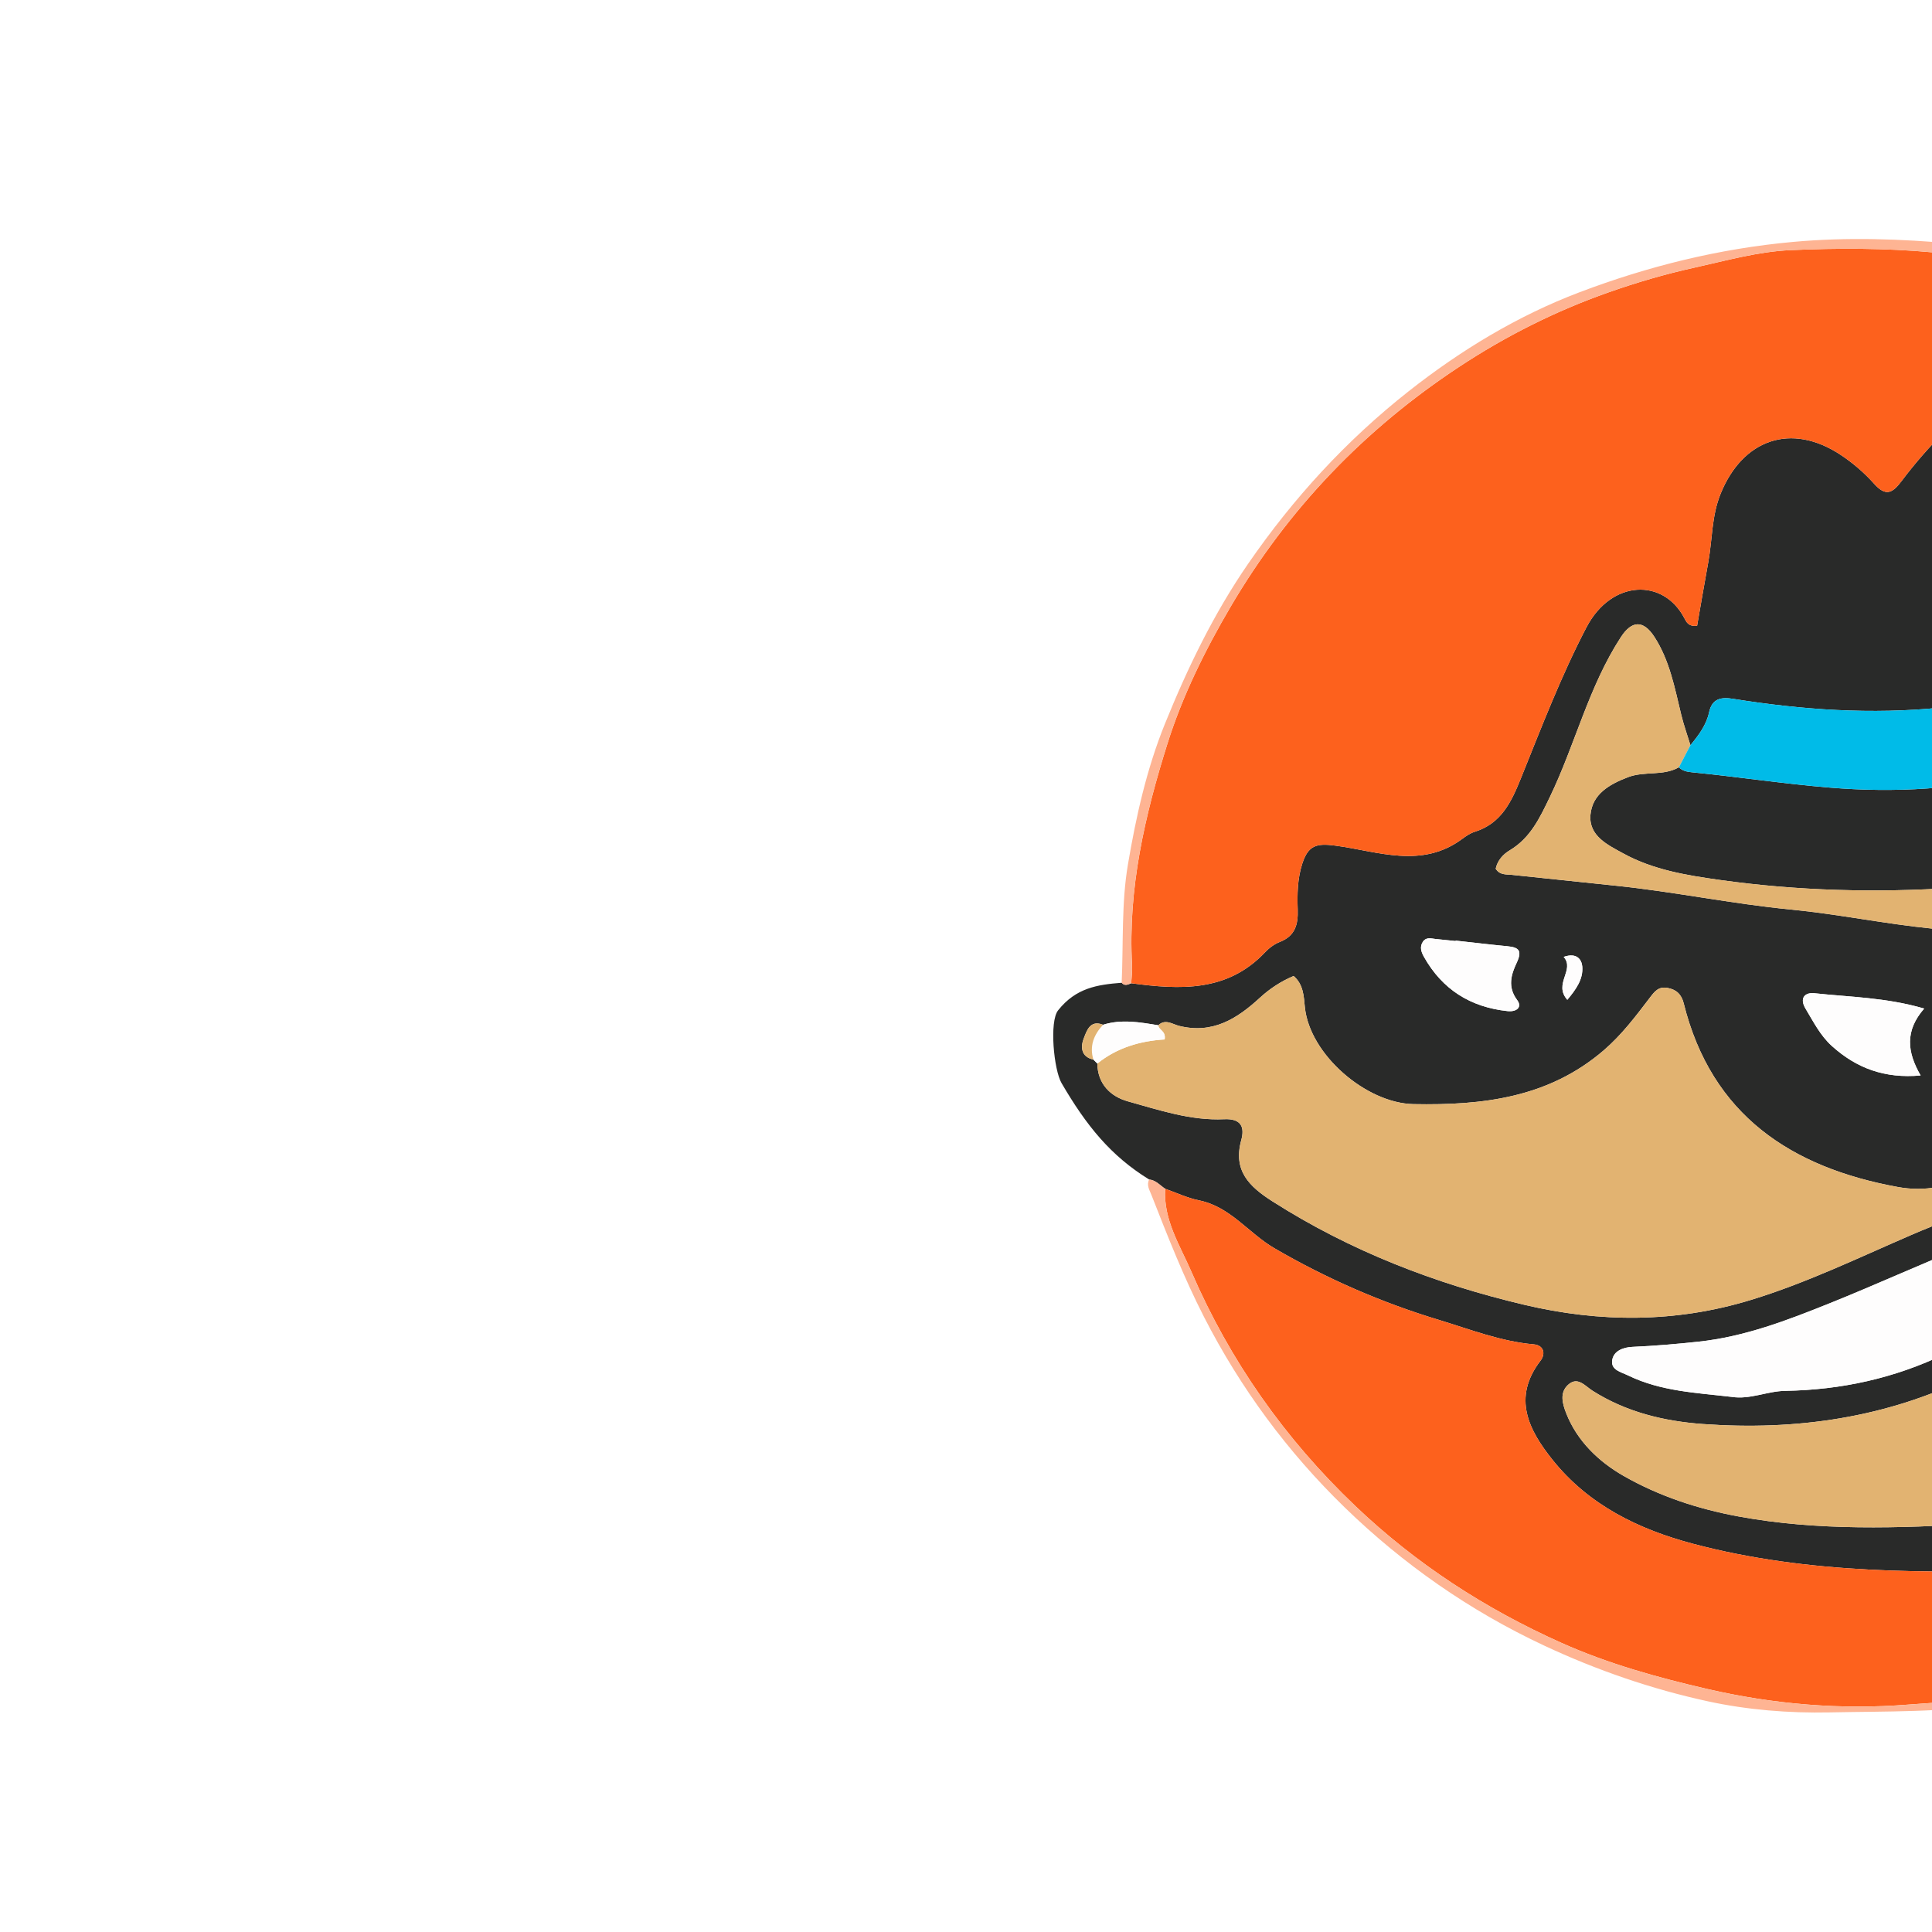
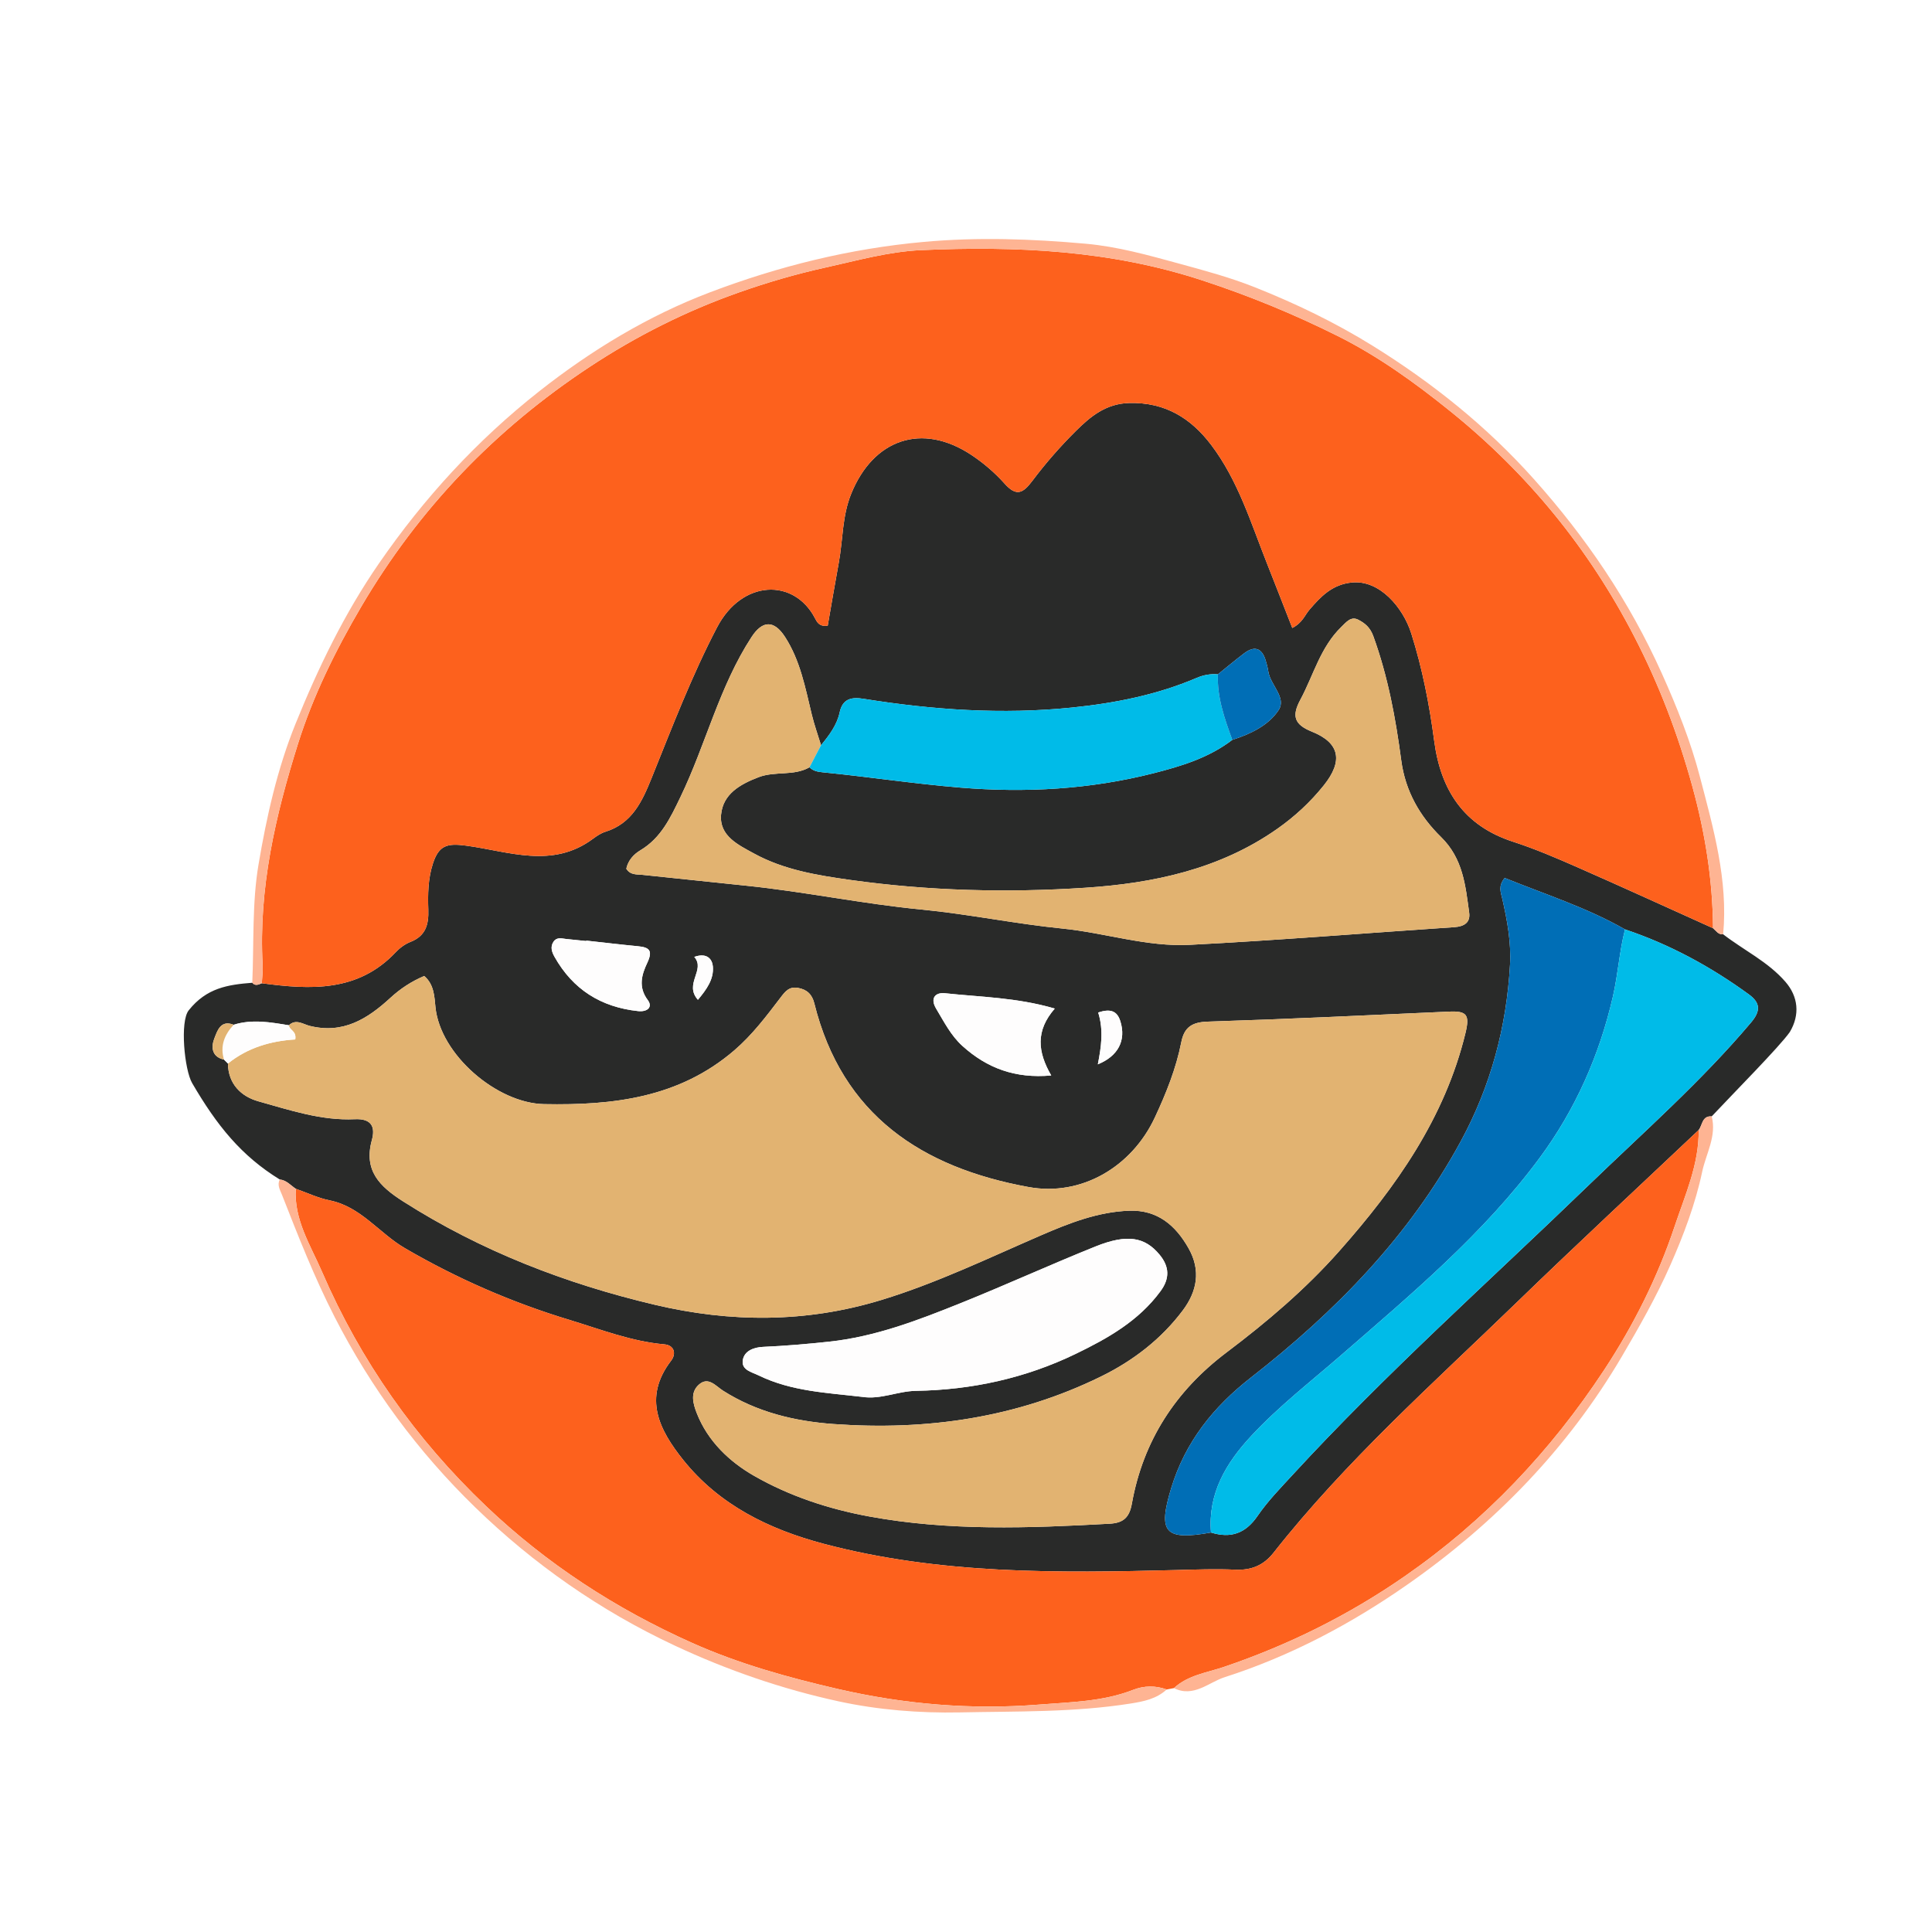
- <svg xmlns="http://www.w3.org/2000/svg" version="1.2" baseProfile="tiny" id="Layer_1" x="0px" y="0px" width="480px" height="480px" viewBox="0 0 48 480" xml:space="preserve">
+ <svg xmlns="http://www.w3.org/2000/svg" version="1.2" baseProfile="tiny" id="Layer_1" x="0px" y="0px" width="480px" height="480px" viewBox="0 0 480 480" xml:space="preserve">
  <g>
    <path fill="#292A29" d="M444.667,256.417c-2.583,3.667-13.932,15.115-19.398,20.942c-2.433-0.16-2.268,2.156-3.234,3.395   c-15.089,14.271-30.319,28.397-45.233,42.849c-20.759,20.116-42.431,39.363-60.405,62.186c-2.48,3.15-5.544,4.379-9.554,4.193   c-4.815-0.224-9.653-0.033-14.479,0.091c-29.46,0.759-58.911,1.108-87.717-6.522c-13.545-3.588-25.944-9.629-34.899-20.829   c-5.887-7.362-10.137-15.392-3.006-24.669c1.305-1.698,0.828-3.834-1.698-4.056c-8.199-0.719-15.788-3.716-23.541-6.064   c-14.323-4.338-27.929-10.263-40.908-17.827c-6.398-3.729-10.916-10.31-18.705-11.88c-2.878-0.58-5.608-1.896-8.405-2.877   c-1.278-0.846-2.3-2.134-3.971-2.303c-9.562-5.886-15.618-13.391-21.771-23.945c-1.922-3.297-3.075-15.298-0.864-18.08   c4.451-5.602,9.756-6.379,15.799-6.857c0.745,0.887,1.559,0.44,2.366,0.121c12.061,1.603,23.886,2.264,33.285-7.722   c1.004-1.067,2.309-2.026,3.663-2.555c3.798-1.482,4.546-4.356,4.42-8.011c-0.132-3.821-0.071-7.678,1.122-11.385   c1.484-4.611,3.541-5.147,8.234-4.52c10.578,1.413,21.451,5.848,31.59-1.724c0.924-0.69,1.944-1.373,3.027-1.711   c6.663-2.079,9.148-7.514,11.522-13.396c5.085-12.602,9.927-25.31,16.243-37.397c6.218-11.9,19.125-12.246,24.326-2.276   c0.486,0.931,1.049,2.167,3.168,1.865c0.894-5.107,1.788-10.412,2.758-15.703c1.043-5.686,0.814-11.508,3.08-17.087   c5.515-13.577,17.57-17.74,29.789-9.676c3.027,1.997,5.88,4.438,8.292,7.14c2.924,3.275,4.552,2.492,6.912-0.649   c3.287-4.373,6.925-8.537,10.808-12.393c3.627-3.602,7.472-6.814,13.282-6.962c8.869-0.227,15.308,3.749,20.361,10.428   c6.7,8.855,9.879,19.43,13.908,29.576c2.089,5.259,4.133,10.536,6.231,15.892c2.531-1.292,3.09-3.171,4.259-4.531   c2.819-3.28,5.644-6.274,10.513-6.767c6.971-0.706,12.769,6.28,14.78,12.625c2.768,8.732,4.512,17.7,5.712,26.768   c1.616,12.21,7.338,21.04,19.59,25.012c5.502,1.784,10.852,4.087,16.156,6.419c11.217,4.931,22.358,10.035,33.53,15.068   c0.759,0.631,1.293,1.636,2.508,1.511c5.135,3.97,11.14,6.803,15.484,11.819C446.75,247.583,447.25,252.083,444.667,256.417z    M58.048,254.603c-3.245-1.315-4.07,1.572-4.771,3.334c-0.814,2.047-0.795,4.609,2.368,5.31c0.329,0.328,0.658,0.656,0.987,0.984   c0.068,5.101,3.303,8.197,7.56,9.388c7.814,2.187,15.664,4.837,23.939,4.446c4.23-0.2,5.15,1.941,4.257,5.191   c-2.086,7.595,1.955,11.526,7.77,15.232c19.337,12.323,40.369,20.445,62.551,25.685c18.794,4.44,37.558,4.508,56.241-1.189   c13.705-4.179,26.548-10.382,39.627-16.046c7.06-3.057,14.195-5.871,21.998-6.139c6.966-0.239,11.486,3.602,14.735,9.362   c3.098,5.494,2.088,10.699-1.463,15.423c-5.355,7.124-12.324,12.482-20.258,16.379c-20.988,10.308-43.343,13.502-66.467,11.836   c-9.711-0.7-19.079-2.952-27.462-8.273c-1.871-1.188-3.704-3.658-6.09-1.459c-2.122,1.955-1.396,4.638-0.461,7.03   c2.735,6.999,8.171,12.095,14.221,15.559c8.76,5.017,18.44,8.231,28.561,10.097c19.871,3.663,39.804,2.908,59.784,1.812   c3.306-0.181,4.894-1.425,5.53-4.973c2.798-15.611,10.855-28.028,23.521-37.581c10.055-7.583,19.637-15.724,28.02-25.191   c14.115-15.941,26.217-33.033,31.346-54.171c1.103-4.548,0.325-5.513-4.085-5.316c-19.971,0.893-39.941,1.858-59.921,2.486   c-3.9,0.123-5.858,1.36-6.595,5.092c-1.295,6.561-3.763,12.715-6.592,18.764c-5.696,12.179-18.156,19.642-31.351,17.239   c-26.448-4.816-46.319-17.808-53.235-45.641c-0.539-2.17-1.774-3.429-4.043-3.832c-2.25-0.4-3.212,0.919-4.394,2.47   c-3.507,4.599-6.97,9.201-11.431,13.037c-13.738,11.814-30.105,13.7-47.276,13.368c-11.717-0.227-25.776-12.269-26.979-24.07   c-0.262-2.566-0.316-5.679-2.799-7.763c-3.199,1.358-5.93,3.159-8.373,5.408c-5.703,5.252-11.81,9.088-20.16,6.966   c-1.505-0.383-3.373-1.791-5.082-0.129C67.208,253.98,62.638,253.148,58.048,254.603z M306.16,183.817   c4.501-1.442,8.98-3.564,11.496-7.374c2.056-3.112-2.023-6.241-2.546-9.604c-0.152-0.98-0.399-1.954-0.701-2.899   c-0.964-3.023-2.823-3.496-5.272-1.65c-2.235,1.685-4.377,3.492-6.561,5.246c-1.846-0.15-3.535,0.147-5.306,0.903   c-9.88,4.217-20.315,6.268-30.942,7.351c-17.329,1.767-34.55,0.587-51.701-2.161c-2.852-0.457-5.255-0.221-6.02,3.38   c-0.667,3.142-2.617,5.692-4.625,8.145c-0.775-2.542-1.676-5.054-2.3-7.633c-1.611-6.653-2.867-13.458-6.661-19.302   c-2.738-4.218-5.604-4.086-8.293,0.036c-8.023,12.297-11.362,26.685-17.67,39.761c-2.491,5.164-4.806,10.159-9.962,13.239   c-1.686,1.007-3.028,2.492-3.494,4.566c0.996,1.625,2.565,1.383,4.017,1.532c8.595,0.885,17.186,1.813,25.781,2.697   c14.551,1.496,28.886,4.507,43.465,5.916c11.742,1.135,23.358,3.559,35.097,4.733c10.594,1.06,20.946,4.59,31.611,4.043   c21.937-1.125,43.839-2.93,65.76-4.393c2.426-0.162,4.018-1.133,3.679-3.6c-0.927-6.747-1.507-13.424-6.998-18.798   c-5.206-5.095-8.852-11.323-9.876-19.024c-1.391-10.463-3.299-20.861-6.945-30.883c-0.794-2.182-2.098-3.225-3.725-4.067   c-1.828-0.946-2.995,0.6-4.218,1.783c-5.207,5.037-6.913,12.01-10.194,18.115c-2.112,3.931-1.614,6.096,2.894,7.906   c6.976,2.801,7.758,7.324,2.954,13.324c-3.348,4.182-7.234,7.781-11.633,10.861c-14.303,10.015-30.736,13.48-47.624,14.592   c-19.464,1.281-38.986,0.78-58.346-1.934c-8.218-1.152-16.538-2.497-23.962-6.568c-3.872-2.124-8.671-4.35-8.191-9.641   c0.464-5.121,4.666-7.544,9.32-9.324c4.134-1.581,8.728-0.218,12.65-2.465c0.872,0.899,2.003,1.123,3.183,1.239   c11.43,1.126,22.784,2.862,34.247,3.809c16.26,1.343,32.276,0.448,48.068-3.57C293.514,190.348,300.363,188.268,306.16,183.817z    M403.736,230.908c-9.524-5.443-19.92-8.732-29.899-12.787c-1.681,2.034-0.957,3.599-0.591,5.201   c1.227,5.361,2.216,10.831,1.917,16.295c-0.848,15.473-4.774,30.16-12.194,43.85c-12.826,23.664-31.195,42.413-52.198,58.796   c-9.288,7.245-16.292,15.968-19.779,27.424c-3.369,11.065-1.662,13.12,9.88,11.063c4.884,1.506,8.561,0.268,11.568-4.124   c2.52-3.681,5.697-6.932,8.734-10.234c23.206-25.23,48.786-48.035,73.409-71.82c13.73-13.262,28.101-25.882,40.455-40.533   c2.394-2.839,2.394-4.85-0.565-7.002C425.014,240.155,414.85,234.629,403.736,230.908z M214.248,347.053   c4.568,0.707,8.78-1.428,13.309-1.502c13.845-0.227,27.152-3.118,39.7-9.185c8.015-3.875,15.657-8.201,21.073-15.581   c2.286-3.115,2.27-6.037-0.248-9.073c-3.618-4.362-7.981-5.212-15.905-2.03c-11.259,4.522-22.303,9.576-33.561,14.1   c-10.547,4.238-21.143,8.32-32.639,9.553c-5.472,0.587-10.923,1.049-16.414,1.294c-2.188,0.098-4.654,0.931-5.018,3.317   c-0.372,2.44,2.19,2.923,3.968,3.788C196.65,345.691,205.521,346.033,214.248,347.053z M262.055,250.576   c-9.555-2.789-18.498-2.852-27.291-3.811c-2.282-0.249-3.802,1.146-2.16,3.873c1.951,3.24,3.644,6.64,6.511,9.231   c6.108,5.519,13.128,8.141,22.058,7.329C257.774,261.314,257.255,256.081,262.055,250.576z M145.653,233.695   c-0.004,0.035-0.008,0.07-0.011,0.104c-1.652-0.168-3.305-0.323-4.955-0.507c-1.141-0.127-2.366-0.534-3.172,0.679   c-0.847,1.276-0.428,2.529,0.253,3.742c4.568,8.127,11.55,12.51,20.772,13.493c2.286,0.244,3.703-0.998,2.397-2.739   c-2.453-3.269-1.48-6.381-0.135-9.235c1.416-3.004,0.623-3.865-2.277-4.141C154.229,234.681,149.943,234.166,145.653,233.695z    M272.755,264.428c5.002-2.016,7.106-5.923,5.583-10.74c-0.826-2.611-2.541-3.114-5.495-2.136   C274.248,256.025,273.561,260.288,272.755,264.428z M173.394,248.399c2.172-2.599,3.984-5.123,3.718-8.273   c-0.136-1.608-1.261-3.571-4.621-2.388C175.359,240.988,169.867,244.424,173.394,248.399z" />
    <path fill="#FD611D" d="M425.605,230.613c-11.172-5.033-22.313-10.137-33.53-15.068c-5.303-2.331-10.654-4.635-16.156-6.419   c-12.253-3.973-17.974-12.803-19.59-25.012c-1.201-9.069-2.944-18.036-5.712-26.768c-2.011-6.345-7.809-13.331-14.78-12.625   c-4.869,0.493-7.694,3.487-10.513,6.767c-1.169,1.36-1.728,3.239-4.259,4.531c-2.099-5.357-4.142-10.633-6.231-15.892   c-4.029-10.145-7.208-20.721-13.908-29.576c-5.053-6.678-11.492-10.655-20.361-10.428c-5.81,0.149-9.655,3.361-13.282,6.962   c-3.883,3.856-7.521,8.019-10.808,12.393c-2.361,3.141-3.988,3.924-6.912,0.649c-2.412-2.702-5.265-5.143-8.292-7.14   c-12.22-8.064-24.274-3.901-29.789,9.676c-2.266,5.579-2.037,11.401-3.08,17.087c-0.97,5.291-1.864,10.595-2.758,15.703   c-2.12,0.302-2.683-0.934-3.168-1.865c-5.201-9.97-18.108-9.624-24.326,2.276c-6.316,12.087-11.158,24.796-16.243,37.397   c-2.374,5.883-4.859,11.317-11.522,13.396c-1.084,0.338-2.103,1.02-3.027,1.711c-10.139,7.572-21.012,3.137-31.59,1.724   c-4.692-0.627-6.749-0.091-8.234,4.52c-1.193,3.707-1.254,7.564-1.122,11.385c0.126,3.655-0.621,6.528-4.42,8.011   c-1.353,0.528-2.659,1.488-3.663,2.555c-9.399,9.986-21.224,9.325-33.281,7.722c0.08-1.496,0.293-2.999,0.21-4.485   c-1.062-18.987,3.188-37.261,8.791-55.053c3.732-11.849,9.307-23.143,15.703-34.028c14.316-24.359,33.294-44.089,56.758-59.573   c11.593-7.65,23.924-13.859,37.109-18.504c7.038-2.48,14.083-4.538,21.356-6.147c7.915-1.751,15.792-3.989,23.866-4.347   c23.606-1.049,46.91-0.005,69.795,7.49c11.68,3.825,22.872,8.423,33.764,13.868c10.101,5.05,19.247,11.662,28.032,18.754   c19.106,15.424,34.284,34.026,45.574,55.844c6.171,11.926,10.882,24.293,14.46,37.301   C423.666,207.041,425.503,218.639,425.605,230.613z" />
    <path fill="#E2B371" d="M71.778,254.728c1.709-1.662,3.576-0.254,5.082,0.129c8.35,2.122,14.457-1.714,20.16-6.966   c2.442-2.249,5.174-4.05,8.373-5.408c2.483,2.085,2.537,5.198,2.799,7.763c1.203,11.801,15.262,23.843,26.979,24.07   c17.171,0.332,33.538-1.554,47.276-13.368c4.461-3.836,7.924-8.438,11.431-13.037c1.182-1.55,2.144-2.869,4.394-2.47   c2.269,0.403,3.504,1.663,4.043,3.832c6.916,27.833,26.787,40.824,53.235,45.641c13.194,2.403,25.655-5.06,31.351-17.239   c2.829-6.049,5.297-12.203,6.592-18.764c0.737-3.732,2.695-4.969,6.595-5.092c19.98-0.629,39.95-1.593,59.921-2.486   c4.41-0.197,5.188,0.768,4.085,5.316c-5.129,21.139-17.231,38.231-31.346,54.171c-8.383,9.467-17.964,17.607-28.02,25.191   c-12.666,9.552-20.723,21.97-23.521,37.581c-0.636,3.548-2.225,4.792-5.53,4.973c-19.981,1.096-39.913,1.851-59.784-1.812   c-10.12-1.865-19.8-5.08-28.561-10.097c-6.05-3.465-11.486-8.56-14.221-15.559c-0.935-2.392-1.661-5.074,0.461-7.03   c2.386-2.199,4.219,0.272,6.09,1.459c8.383,5.321,17.751,7.573,27.462,8.273c23.124,1.666,45.479-1.528,66.467-11.836   c7.934-3.897,14.903-9.255,20.258-16.379c3.552-4.724,4.562-9.93,1.463-15.423c-3.249-5.76-7.769-9.601-14.735-9.362   c-7.803,0.267-14.938,3.081-21.998,6.139c-13.079,5.664-25.922,11.866-39.627,16.046c-18.683,5.697-37.446,5.63-56.241,1.189   c-22.182-5.241-43.214-13.363-62.551-25.685c-5.815-3.706-9.857-7.638-7.77-15.232c0.893-3.25-0.027-5.391-4.257-5.191   c-8.274,0.391-16.125-2.259-23.939-4.446c-4.256-1.191-7.492-4.287-7.558-9.387c4.922-3.985,10.777-5.63,16.719-5.982   C73.726,256.081,71.849,255.96,71.778,254.728z" />
    <path fill="#FD611D" d="M291.666,419.406c-0.6,0.113-1.199,0.227-1.799,0.34c-2.785-1.009-5.637-0.962-8.323,0.087   c-7.538,2.946-15.607,3.048-23.401,3.667c-16.763,1.331-33.417-0.059-49.952-3.874c-12.447-2.872-24.641-6.263-36.271-11.466   c-18.92-8.464-36.097-19.619-51.152-33.959c-17.507-16.675-31.187-36.088-40.764-58.227c-2.837-6.559-6.996-12.929-6.52-20.627   c2.797,0.98,5.527,2.296,8.405,2.877c7.789,1.571,12.308,8.152,18.705,11.88c12.979,7.564,26.586,13.489,40.908,17.827   c7.752,2.348,15.341,5.345,23.541,6.064c2.526,0.222,3.003,2.358,1.698,4.056c-7.131,9.276-2.88,17.307,3.006,24.669   c8.955,11.2,21.354,17.241,34.899,20.829c28.806,7.63,58.257,7.281,87.717,6.522c4.825-0.124,9.664-0.315,14.479-0.091   c4.01,0.187,7.074-1.043,9.554-4.193c17.974-22.823,39.646-42.069,60.405-62.186c14.914-14.452,30.144-28.578,45.229-42.843   c0.113,8.474-3.385,16.167-5.957,23.881c-4.208,12.618-10.196,24.592-17.554,35.76c-13.278,20.151-29.591,37.391-49.47,51.185   c-13.926,9.663-28.897,17.103-44.98,22.562C299.911,415.559,295.15,416.168,291.666,419.406z" />
    <path fill="#E2B371" d="M201.119,190.626c-3.922,2.248-8.516,0.884-12.65,2.465c-4.655,1.78-8.856,4.204-9.32,9.324   c-0.48,5.292,4.319,7.518,8.191,9.641c7.424,4.072,15.744,5.416,23.962,6.568c19.359,2.714,38.882,3.215,58.346,1.934   c16.888-1.112,33.321-4.576,47.624-14.592c4.4-3.081,8.285-6.68,11.633-10.861c4.804-6.001,4.022-10.524-2.954-13.324   c-4.508-1.81-5.006-3.975-2.894-7.906c3.281-6.105,4.986-13.078,10.194-18.115c1.223-1.183,2.39-2.729,4.218-1.783   c1.628,0.842,2.932,1.886,3.725,4.067c3.646,10.022,5.554,20.421,6.945,30.883c1.024,7.701,4.67,13.929,9.876,19.024   c5.491,5.374,6.071,12.05,6.998,18.798c0.339,2.467-1.253,3.439-3.679,3.6c-21.921,1.463-43.823,3.268-65.76,4.393   c-10.665,0.547-21.017-2.983-31.611-4.043c-11.74-1.174-23.355-3.598-35.097-4.733c-14.578-1.409-28.914-4.42-43.465-5.916   c-8.595-0.884-17.186-1.812-25.781-2.697c-1.452-0.149-3.021,0.093-4.017-1.532c0.466-2.074,1.808-3.559,3.494-4.566   c5.156-3.081,7.471-8.076,9.962-13.239c6.308-13.076,9.647-27.463,17.67-39.761c2.689-4.122,5.555-4.254,8.293-0.036   c3.794,5.844,5.05,12.649,6.661,19.302c0.624,2.579,1.525,5.09,2.302,7.611C203.031,186.95,202.075,188.788,201.119,190.626z" />
    <path fill="#006EB6" d="M300.871,380.75c-11.543,2.057-13.249,0.002-9.88-11.063c3.488-11.456,10.491-20.178,19.779-27.424   c21.003-16.383,39.372-35.132,52.198-58.796c7.42-13.69,11.347-28.377,12.194-43.85c0.299-5.464-0.69-10.934-1.917-16.295   c-0.367-1.602-1.09-3.167,0.591-5.201c9.979,4.055,20.375,7.344,29.899,12.788c-1.408,5.449-1.738,11.077-2.994,16.578   c-3.349,14.667-9.346,28.174-18.2,40.158c-13.92,18.843-31.839,33.822-49.402,49.093c-7.52,6.538-15.426,12.652-22.241,19.976   C304.594,363.489,300.08,371.014,300.871,380.75z" />
    <path fill="#00BBE8" d="M300.871,380.75c-0.791-9.736,3.723-17.261,10.027-24.036c6.815-7.324,14.721-13.437,22.241-19.976   c17.563-15.271,35.482-30.25,49.402-49.093c8.853-11.984,14.851-25.491,18.2-40.158c1.256-5.502,1.587-11.13,2.994-16.578   c11.114,3.721,21.278,9.247,30.737,16.127c2.96,2.153,2.959,4.164,0.565,7.002c-12.353,14.651-26.725,27.271-40.455,40.533   c-24.623,23.784-50.203,46.589-73.409,71.82c-3.037,3.302-6.214,6.554-8.734,10.234   C309.432,381.018,305.755,382.255,300.871,380.75z" />
    <path fill="#00BBE8" d="M201.119,190.626c0.956-1.838,1.912-3.676,2.866-5.493c2.006-2.432,3.955-4.982,4.623-8.124   c0.765-3.601,3.169-3.837,6.02-3.38c17.15,2.748,34.372,3.928,51.701,2.161c10.627-1.083,21.062-3.134,30.942-7.351   c1.771-0.756,3.46-1.053,5.306-0.903c-0.22,5.738,1.664,11.014,3.583,16.281c-5.797,4.451-12.645,6.531-19.544,8.286   c-15.791,4.018-31.808,4.914-48.068,3.57c-11.463-0.947-22.817-2.683-34.247-3.809   C203.122,191.748,201.991,191.524,201.119,190.626z" />
    <path fill="#FEFDFD" d="M214.248,347.053c-8.727-1.02-17.597-1.361-25.734-5.319c-1.778-0.865-4.34-1.348-3.968-3.788   c0.363-2.386,2.83-3.219,5.018-3.317c5.491-0.245,10.942-0.708,16.414-1.294c11.495-1.233,22.092-5.315,32.639-9.553   c11.258-4.524,22.303-9.578,33.561-14.1c7.923-3.182,12.286-2.333,15.905,2.03c2.518,3.036,2.535,5.958,0.248,9.073   c-5.416,7.38-13.057,11.706-21.073,15.581c-12.549,6.067-25.855,8.958-39.7,9.185C223.028,345.625,218.816,347.76,214.248,347.053z   " />
    <path fill="#FEB493" d="M425.605,230.613c-0.102-11.973-1.94-23.572-5.14-35.209c-3.578-13.008-8.289-25.375-14.46-37.301   c-11.29-21.818-26.468-40.42-45.574-55.844c-8.786-7.092-17.931-13.704-28.032-18.754c-10.892-5.445-22.084-10.043-33.764-13.868   c-22.885-7.495-46.189-8.538-69.795-7.49c-8.074,0.359-15.951,2.597-23.866,4.347c-7.274,1.609-14.318,3.667-21.356,6.147   c-13.185,4.645-25.516,10.854-37.109,18.504c-23.464,15.484-42.442,35.213-56.758,59.573   c-6.397,10.885-11.972,22.179-15.703,34.028c-5.604,17.792-9.853,36.067-8.791,55.053c0.083,1.486-0.13,2.989-0.21,4.485   c-0.811,0.32-1.625,0.767-2.37-0.12c0.436-9.803-0.074-19.766,1.55-29.368c2.005-11.861,4.657-23.77,9.205-34.991   c5.63-13.894,12.112-27.349,20.708-39.81c11.226-16.273,24.364-30.605,39.864-42.81c12.966-10.211,27.073-18.752,42.42-24.572   c17.031-6.458,34.659-10.844,53.054-12.512c13.546-1.228,26.838-0.748,40.254,0.45c7.962,0.711,15.555,2.849,23.202,4.938   c6.366,1.739,12.699,3.442,18.867,5.897c10.125,4.028,19.886,8.73,29.129,14.455c14.879,9.216,28.453,20.088,40.137,33.163   c12.957,14.498,23.758,30.388,31.776,48.234c3.783,8.42,7.201,16.957,9.506,25.793c3.331,12.766,7.018,25.6,5.765,39.093   C426.898,232.249,426.365,231.244,425.605,230.613z" />
    <path fill="#FEB493" d="M73.484,295.348c-0.476,7.698,3.683,14.068,6.52,20.627c9.577,22.14,23.257,41.552,40.764,58.227   c15.055,14.34,32.232,25.495,51.152,33.959c11.63,5.203,23.823,8.594,36.271,11.466c16.536,3.815,33.19,5.204,49.952,3.874   c7.794-0.619,15.863-0.721,23.401-3.667c2.687-1.05,5.538-1.097,8.323-0.087c-2.552,2.322-5.613,2.96-8.987,3.493   c-14.046,2.22-28.173,1.911-42.307,2.2c-10.229,0.209-20.455-0.624-30.237-2.749c-13.97-3.034-27.62-7.733-40.678-13.843   c-18.487-8.649-35.066-20.232-49.604-34.363c-14.159-13.763-25.852-29.577-34.927-47.307c-5.043-9.852-9.044-20.08-13.069-30.33   c-0.467-1.189-1.269-2.412-0.547-3.805C71.184,293.214,72.206,294.502,73.484,295.348z" />
    <path fill="#FEB493" d="M291.666,419.406c3.484-3.238,8.245-3.848,12.403-5.259c16.082-5.46,31.054-12.899,44.98-22.562   c19.879-13.794,36.193-31.034,49.47-51.185c7.358-11.168,13.346-23.142,17.554-35.76c2.573-7.713,6.07-15.406,5.957-23.881   c0.97-1.244,0.805-3.56,3.238-3.4c1.273,4.899-1.419,9.28-2.362,13.749c-1.68,7.959-4.623,15.762-7.928,23.237   c-3.453,7.811-7.704,15.305-12.042,22.682c-13.415,22.813-31.455,41.368-53.061,56.508c-14.113,9.889-29.292,17.931-45.661,23.176   C300.382,417.939,296.487,421.847,291.666,419.406z" />
    <path fill="#FEFDFD" d="M262.055,250.576c-4.799,5.505-4.281,10.738-0.881,16.621c-8.931,0.812-15.95-1.81-22.058-7.329   c-2.867-2.591-4.56-5.991-6.511-9.231c-1.642-2.727-0.122-4.122,2.16-3.873C243.556,247.724,252.499,247.788,262.055,250.576z" />
    <path fill="#FEFDFD" d="M145.653,233.695c4.29,0.47,8.576,0.985,12.872,1.395c2.9,0.277,3.692,1.138,2.277,4.141   c-1.345,2.854-2.317,5.966,0.135,9.235c1.307,1.741-0.111,2.982-2.397,2.739c-9.222-0.982-16.205-5.365-20.772-13.493   c-0.681-1.213-1.101-2.465-0.253-3.742c0.805-1.213,2.03-0.806,3.172-0.679c1.65,0.184,3.303,0.34,4.955,0.507   C145.645,233.765,145.649,233.73,145.653,233.695z" />
    <path fill="#006EB6" d="M306.16,183.817c-1.919-5.268-3.802-10.543-3.583-16.281c2.183-1.753,4.325-3.561,6.56-5.246   c2.449-1.846,4.308-1.373,5.272,1.65c0.302,0.945,0.549,1.919,0.701,2.899c0.523,3.363,4.602,6.492,2.546,9.604   C315.139,180.253,310.661,182.375,306.16,183.817z" />
    <path fill="#FEFDFD" d="M71.778,254.728c0.071,1.231,1.948,1.352,1.575,3.521c-5.942,0.352-11.798,1.997-16.719,5.982   c-0.331-0.329-0.66-0.657-0.988-0.983c-1.015-3.385,0.113-6.176,2.402-8.645C62.638,253.148,67.208,253.98,71.778,254.728z" />
    <path fill="#FEFDFD" d="M272.755,264.428c0.806-4.14,1.493-8.402,0.088-12.876c2.954-0.977,4.669-0.475,5.495,2.136   C279.861,258.505,277.757,262.412,272.755,264.428z" />
    <path fill="#FEFDFD" d="M173.394,248.399c-3.527-3.975,1.965-7.411-0.903-10.661c3.36-1.183,4.486,0.78,4.621,2.388   C177.378,243.276,175.566,245.8,173.394,248.399z" />
    <path fill="#E2B371" d="M58.048,254.603c-2.288,2.469-3.417,5.26-2.402,8.645c-3.165-0.702-3.183-3.264-2.369-5.311   C53.977,256.175,54.803,253.289,58.048,254.603z" />
  </g>
</svg>
